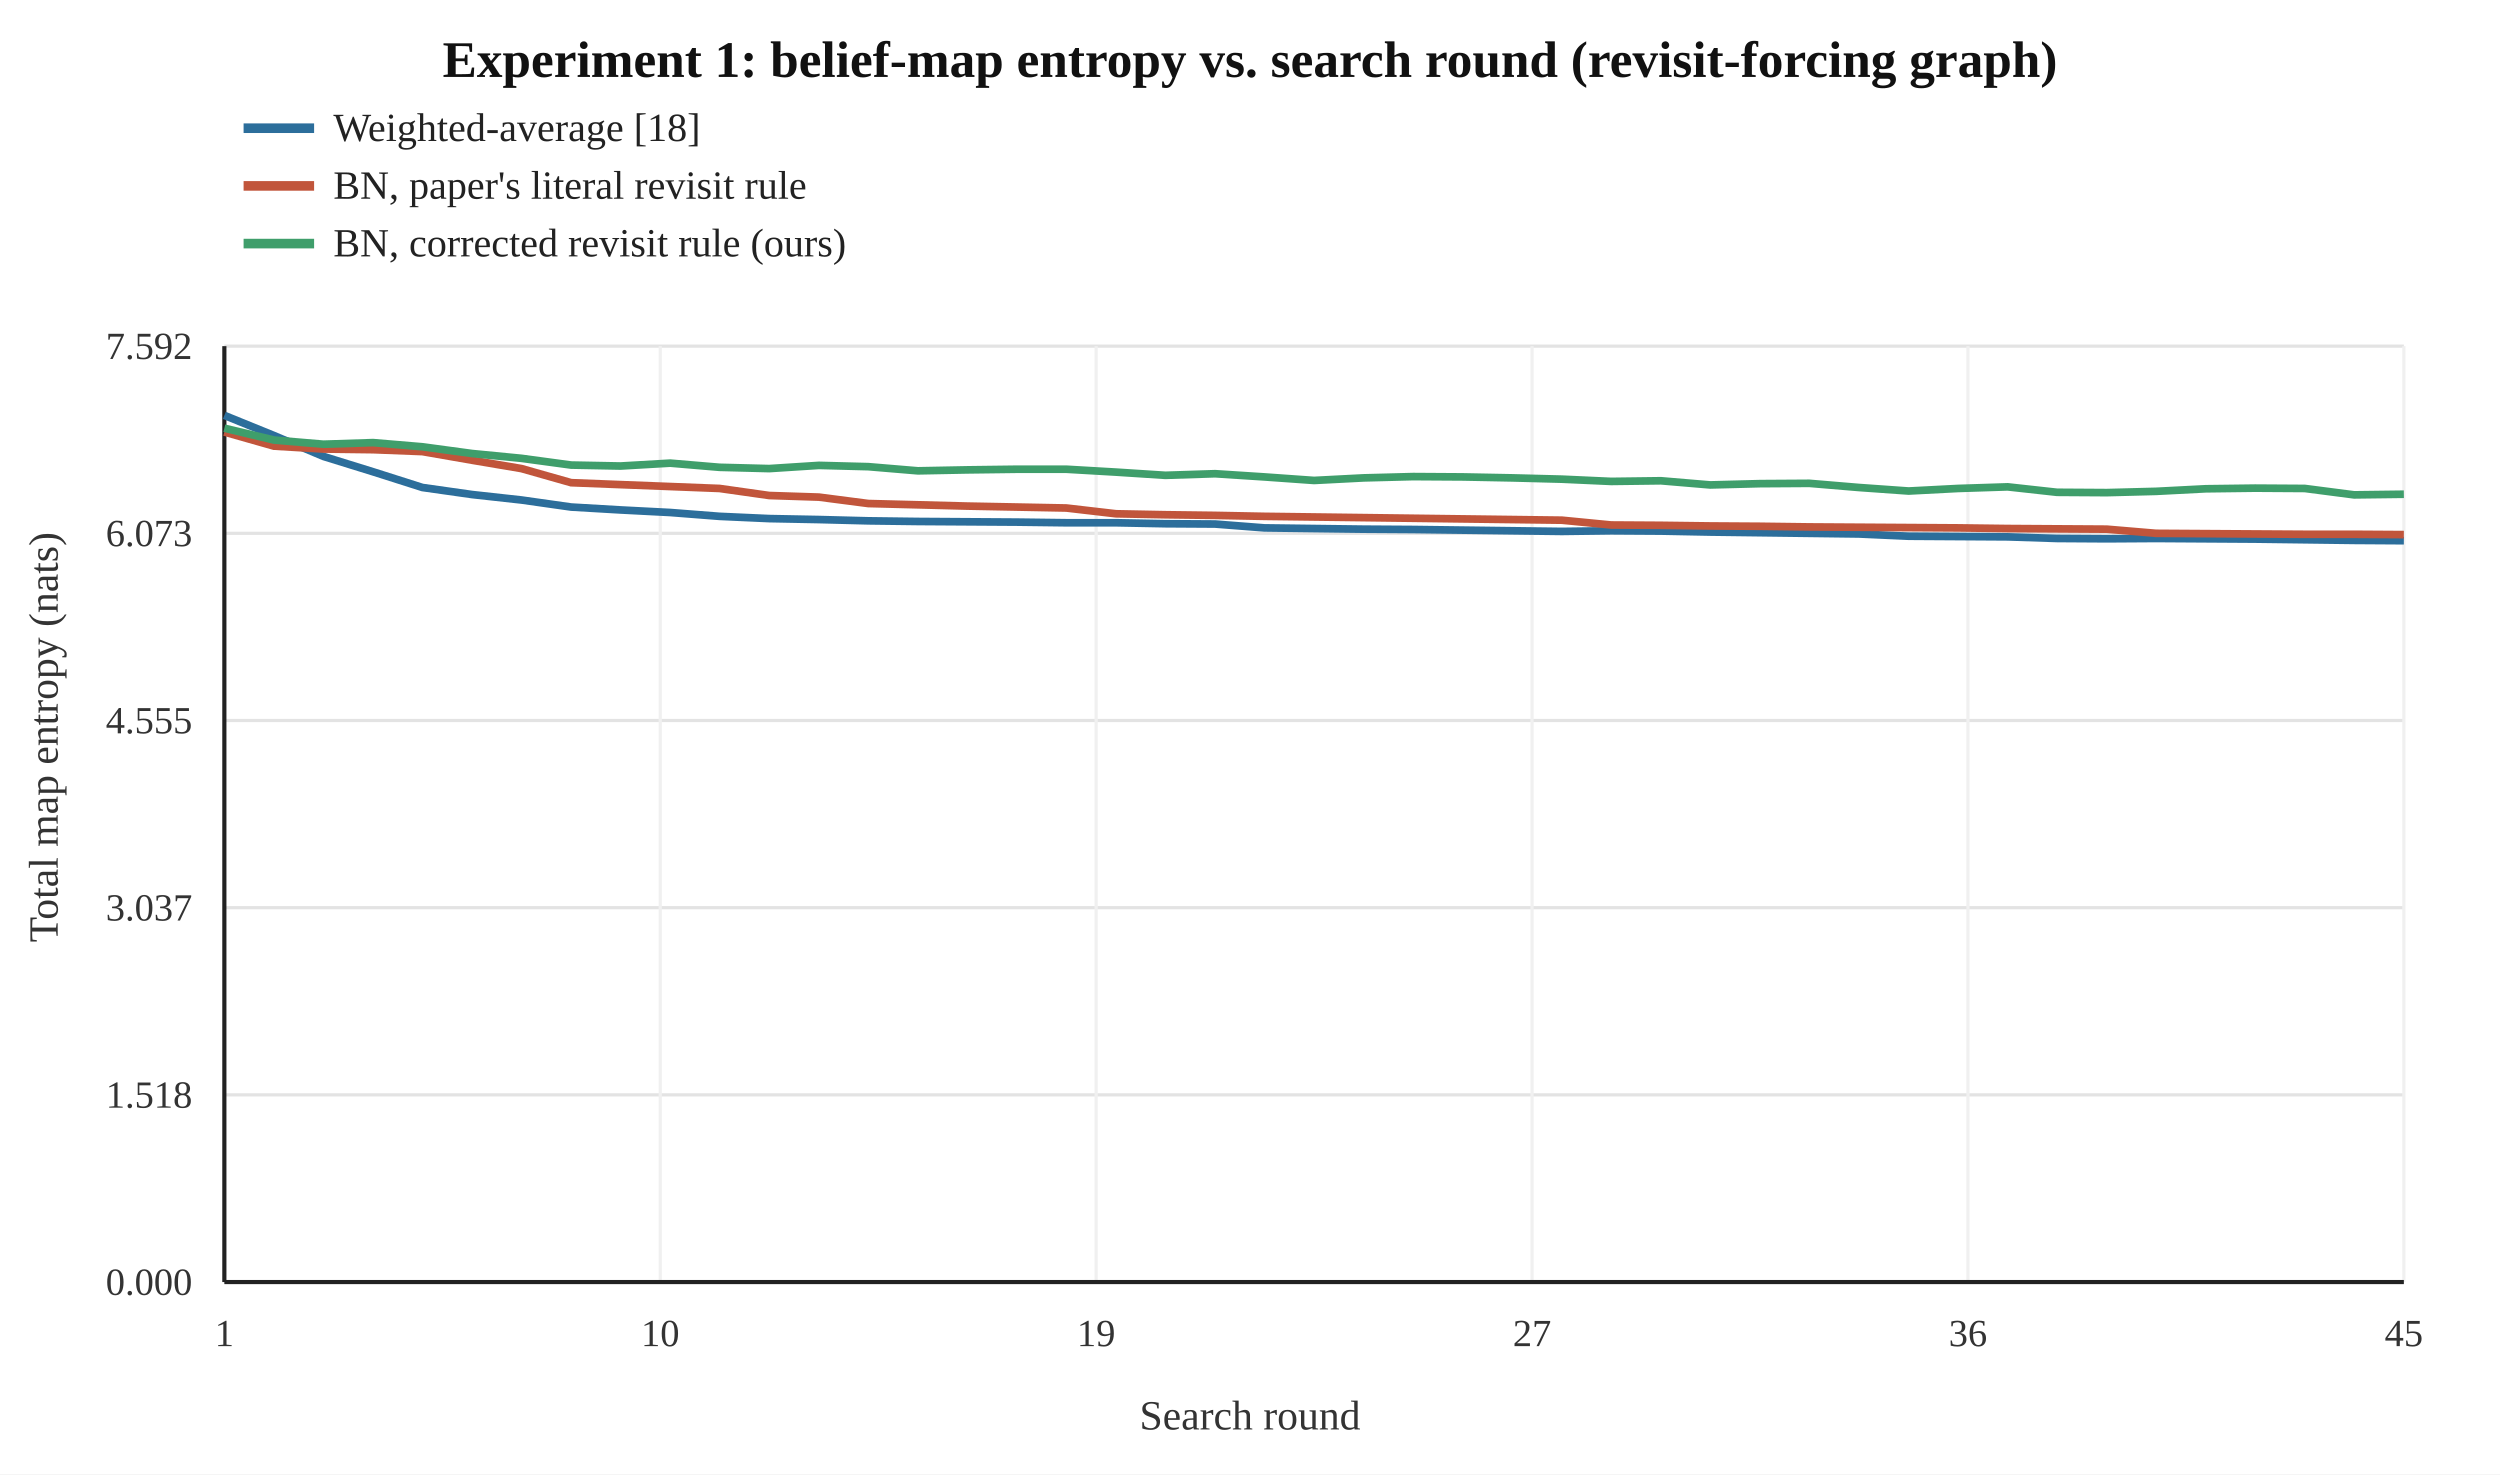
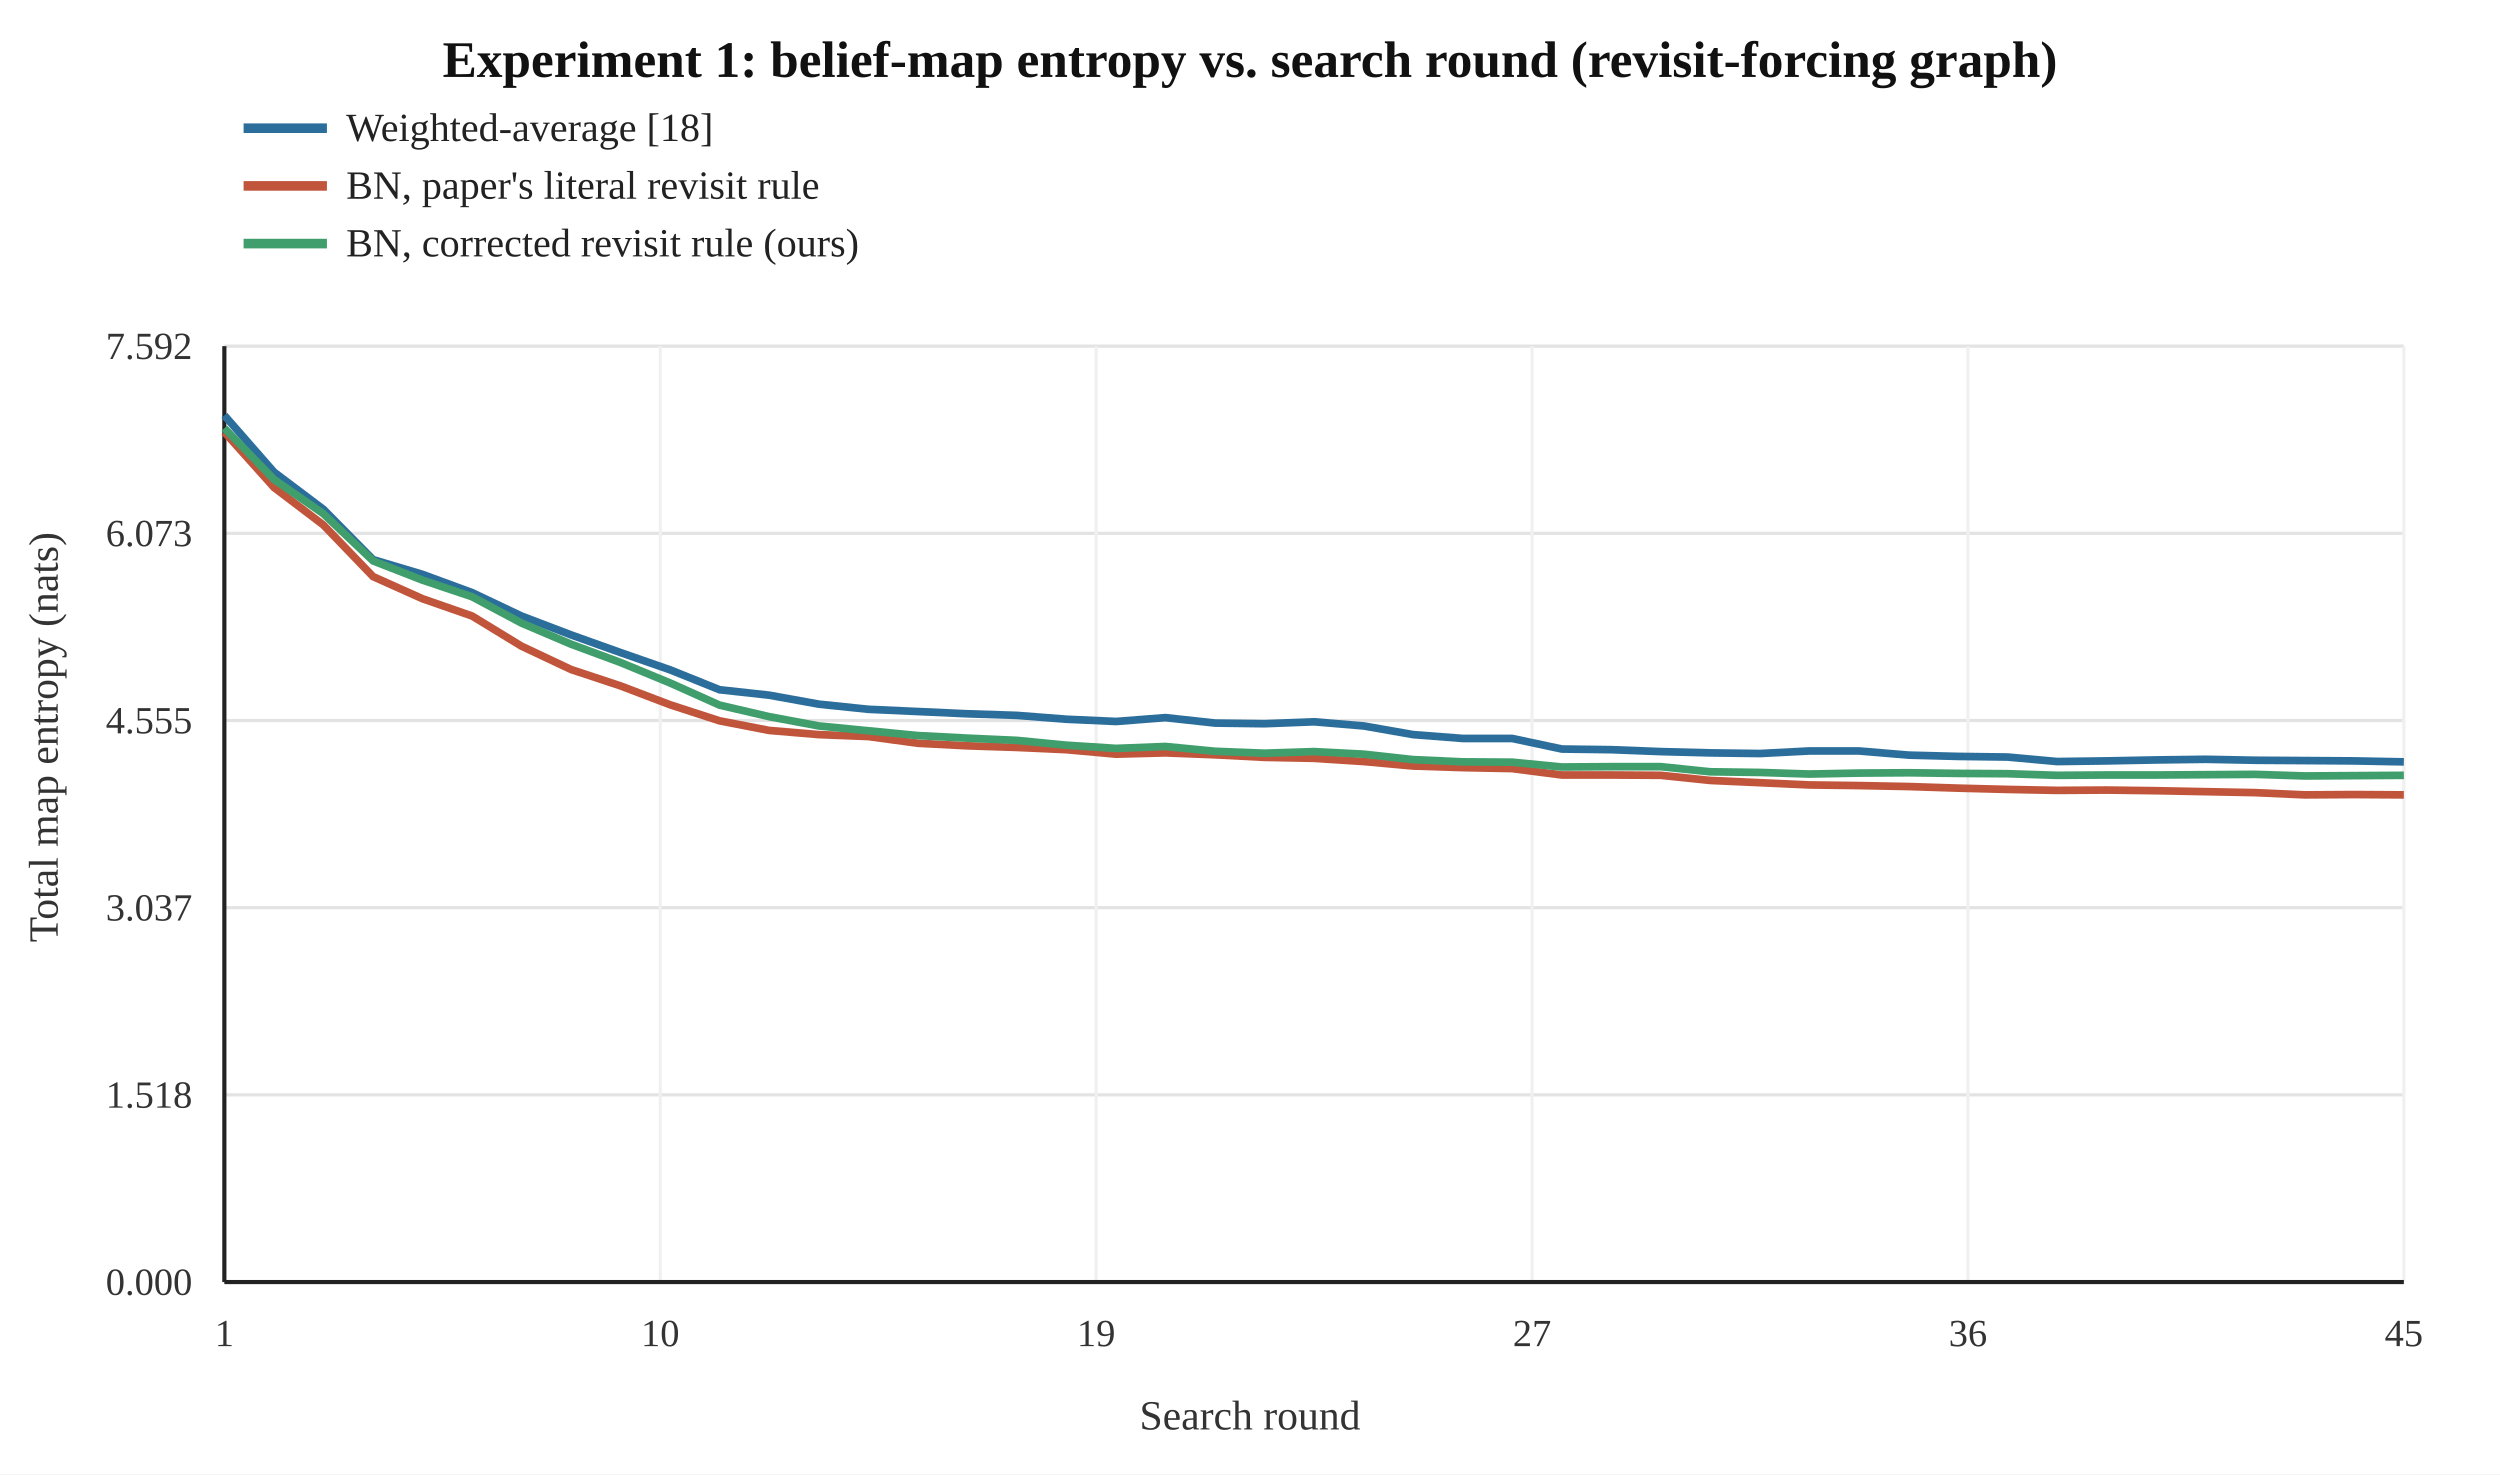
<svg xmlns="http://www.w3.org/2000/svg" width="780" height="460" viewBox="0 0 780 460" font-family="Georgia, 'Times New Roman', serif">
  <rect x="0" y="0" width="780" height="460" fill="#ffffff" />
  <line x1="70" y1="400.0" x2="750" y2="400.0" stroke="#e3e3e3" stroke-width="1" />
  <text x="60" y="404.0" font-size="12" fill="#333" text-anchor="end">0.000</text>
  <line x1="70" y1="341.6" x2="750" y2="341.6" stroke="#e3e3e3" stroke-width="1" />
  <text x="60" y="345.6" font-size="12" fill="#333" text-anchor="end">1.518</text>
  <line x1="70" y1="283.2" x2="750" y2="283.2" stroke="#e3e3e3" stroke-width="1" />
  <text x="60" y="287.2" font-size="12" fill="#333" text-anchor="end">3.037</text>
  <line x1="70" y1="224.8" x2="750" y2="224.8" stroke="#e3e3e3" stroke-width="1" />
  <text x="60" y="228.8" font-size="12" fill="#333" text-anchor="end">4.555</text>
  <line x1="70" y1="166.4" x2="750" y2="166.4" stroke="#e3e3e3" stroke-width="1" />
  <text x="60" y="170.4" font-size="12" fill="#333" text-anchor="end">6.073</text>
  <line x1="70" y1="108.0" x2="750" y2="108.0" stroke="#e3e3e3" stroke-width="1" />
  <text x="60" y="112.0" font-size="12" fill="#333" text-anchor="end">7.592</text>
  <line x1="70.0" y1="108" x2="70.0" y2="400" stroke="#f0f0f0" stroke-width="1" />
  <text x="70.0" y="420" font-size="12" fill="#333" text-anchor="middle">1</text>
  <line x1="206.0" y1="108" x2="206.0" y2="400" stroke="#f0f0f0" stroke-width="1" />
  <text x="206.0" y="420" font-size="12" fill="#333" text-anchor="middle">10</text>
  <line x1="342.0" y1="108" x2="342.0" y2="400" stroke="#f0f0f0" stroke-width="1" />
  <text x="342.0" y="420" font-size="12" fill="#333" text-anchor="middle">19</text>
  <line x1="478.0" y1="108" x2="478.0" y2="400" stroke="#f0f0f0" stroke-width="1" />
  <text x="478.0" y="420" font-size="12" fill="#333" text-anchor="middle">27</text>
  <line x1="614.0" y1="108" x2="614.0" y2="400" stroke="#f0f0f0" stroke-width="1" />
  <text x="614.0" y="420" font-size="12" fill="#333" text-anchor="middle">36</text>
  <line x1="750.0" y1="108" x2="750.0" y2="400" stroke="#f0f0f0" stroke-width="1" />
  <text x="750.0" y="420" font-size="12" fill="#333" text-anchor="middle">45</text>
  <line x1="70" y1="108" x2="70" y2="400" stroke="#222" stroke-width="1.3" />
  <line x1="70" y1="400" x2="750" y2="400" stroke="#222" stroke-width="1.3" />
-   <polyline points="70.0,129.6 85.5,135.9 100.9,142.4 116.4,147.2 131.8,152.1 147.3,154.3 162.7,156.0 178.2,158.2 193.6,159.1 209.1,159.9 224.5,161.1 240.0,161.8 255.5,162.1 270.9,162.5 286.4,162.7 301.8,162.8 317.3,162.9 332.7,163.1 348.2,163.1 363.6,163.4 379.1,163.5 394.5,164.7 410.0,164.9 425.5,165.1 440.9,165.2 456.4,165.4 471.8,165.6 487.3,165.8 502.7,165.6 518.2,165.7 533.6,166.0 549.1,166.2 564.5,166.4 580.0,166.6 595.5,167.3 610.9,167.4 626.4,167.5 641.8,168.0 657.3,168.1 672.7,168.0 688.2,168.1 703.6,168.2 719.1,168.4 734.5,168.6 750.0,168.7" fill="none" stroke="#2C6E9B" stroke-width="2.4" />
-   <polyline points="70.0,134.8 85.5,139.2 100.9,140.1 116.4,140.3 131.8,140.9 147.3,143.6 162.7,146.2 178.2,150.6 193.6,151.2 209.1,151.8 224.5,152.4 240.0,154.6 255.5,155.1 270.9,157.1 286.4,157.5 301.8,157.9 317.3,158.2 332.7,158.5 348.2,160.3 363.6,160.6 379.1,160.8 394.5,161.1 410.0,161.3 425.5,161.5 440.9,161.7 456.4,161.9 471.8,162.1 487.3,162.3 502.7,163.8 518.2,163.9 533.6,164.1 549.1,164.2 564.5,164.4 580.0,164.5 595.5,164.6 610.9,164.7 626.4,164.9 641.8,165.0 657.3,165.1 672.7,166.4 688.2,166.5 703.6,166.6 719.1,166.7 734.5,166.7 750.0,166.8" fill="none" stroke="#C1553B" stroke-width="2.4" />
-   <polyline points="70.0,133.6 85.5,137.3 100.9,138.6 116.4,138.1 131.8,139.4 147.3,141.5 162.7,143.0 178.2,145.1 193.6,145.4 209.1,144.5 224.5,145.8 240.0,146.2 255.5,145.2 270.9,145.6 286.4,146.9 301.8,146.6 317.3,146.4 332.7,146.4 348.2,147.3 363.6,148.3 379.1,147.8 394.5,148.8 410.0,149.9 425.5,149.1 440.9,148.7 456.4,148.8 471.8,149.1 487.3,149.5 502.7,150.2 518.2,150.0 533.6,151.3 549.1,150.9 564.5,150.8 580.0,152.1 595.5,153.2 610.9,152.4 626.4,151.9 641.8,153.6 657.3,153.7 672.7,153.3 688.2,152.5 703.6,152.3 719.1,152.4 734.5,154.4 750.0,154.2" fill="none" stroke="#3F9E6B" stroke-width="2.4" />
-   <line x1="76" y1="40" x2="98" y2="40" stroke="#2C6E9B" stroke-width="3" />
-   <text x="104" y="44" font-size="12.5" fill="#222">Weighted-average [18]</text>
-   <line x1="76" y1="58" x2="98" y2="58" stroke="#C1553B" stroke-width="3" />
-   <text x="104" y="62" font-size="12.5" fill="#222">BN, paper's literal revisit rule</text>
-   <line x1="76" y1="76" x2="98" y2="76" stroke="#3F9E6B" stroke-width="3" />
-   <text x="104" y="80" font-size="12.5" fill="#222">BN, corrected revisit rule (ours)</text>
+   <polyline points="70.0,129.6 85.5,147.3 100.9,158.9 116.4,174.6 131.8,179.2 147.3,184.9 162.7,192.2 178.2,198.1 193.6,203.6 209.1,209.0 224.5,215.2 240.0,216.9 255.5,219.7 270.9,221.3 286.4,222.0 301.8,222.7 317.3,223.2 332.7,224.4 348.2,225.1 363.6,223.9 379.1,225.6 394.5,225.8 410.0,225.2 425.5,226.5 440.9,229.2 456.4,230.4 471.8,230.4 487.3,233.7 502.7,233.9 518.2,234.5 533.6,234.9 549.1,235.1 564.5,234.3 580.0,234.3 595.5,235.6 610.9,236.0 626.4,236.2 641.8,237.6 657.3,237.4 672.7,237.1 688.2,236.9 703.6,237.2 719.1,237.3 734.5,237.4 750.0,237.7" fill="none" stroke="#2C6E9B" stroke-width="2.4" />
+   <polyline points="70.0,134.8 85.5,152.1 100.9,163.8 116.4,179.9 131.8,186.8 147.3,192.2 162.7,201.6 178.2,208.9 193.6,214.0 209.1,219.9 224.5,224.9 240.0,227.9 255.5,229.2 270.9,229.8 286.4,231.9 301.8,232.7 317.3,233.2 332.7,233.9 348.2,235.3 363.6,234.9 379.1,235.5 394.5,236.3 410.0,236.6 425.5,237.6 440.9,239.0 456.4,239.5 471.8,239.8 487.3,241.8 502.7,241.8 518.2,241.9 533.6,243.5 549.1,244.2 564.5,244.9 580.0,245.1 595.5,245.4 610.9,245.9 626.4,246.3 641.8,246.6 657.3,246.5 672.7,246.7 688.2,247.0 703.6,247.3 719.1,248.0 734.5,247.9 750.0,248.0" fill="none" stroke="#C1553B" stroke-width="2.4" />
+   <polyline points="70.0,133.6 85.5,149.6 100.9,160.3 116.4,175.0 131.8,181.0 147.3,186.2 162.7,194.4 178.2,201.0 193.6,206.7 209.1,213.1 224.5,220.0 240.0,223.6 255.5,226.5 270.9,228.0 286.4,229.5 301.8,230.3 317.3,231.0 332.7,232.5 348.2,233.5 363.6,232.9 379.1,234.4 394.5,235.0 410.0,234.5 425.5,235.3 440.9,237.0 456.4,237.7 471.8,237.8 487.3,239.3 502.7,239.2 518.2,239.2 533.6,240.8 549.1,241.0 564.5,241.5 580.0,241.2 595.5,241.1 610.9,241.3 626.4,241.4 641.8,241.9 657.3,241.8 672.7,241.8 688.2,241.7 703.6,241.6 719.1,242.1 734.5,242.0 750.0,241.9" fill="none" stroke="#3F9E6B" stroke-width="2.4" />
+   <line x1="76" y1="40" x2="102" y2="40" stroke="#2C6E9B" stroke-width="3" />
+   <text x="108" y="44" font-size="12.5" fill="#222">Weighted-average [18]</text>
+   <line x1="76" y1="58" x2="102" y2="58" stroke="#C1553B" stroke-width="3" />
+   <text x="108" y="62" font-size="12.5" fill="#222">BN, paper's literal revisit rule</text>
+   <line x1="76" y1="76" x2="102" y2="76" stroke="#3F9E6B" stroke-width="3" />
+   <text x="108" y="80" font-size="12.5" fill="#222">BN, corrected revisit rule (ours)</text>
  <text x="390.0" y="24" font-size="16" fill="#111" text-anchor="middle" font-weight="bold">Experiment 1: belief-map entropy vs. search round (revisit-forcing graph)</text>
  <text x="390.0" y="446" font-size="13" fill="#333" text-anchor="middle">Search round</text>
  <text x="18" y="230.0" font-size="13" fill="#333" text-anchor="middle" transform="rotate(-90 18 230.0)">Total map entropy (nats)</text>
</svg>
